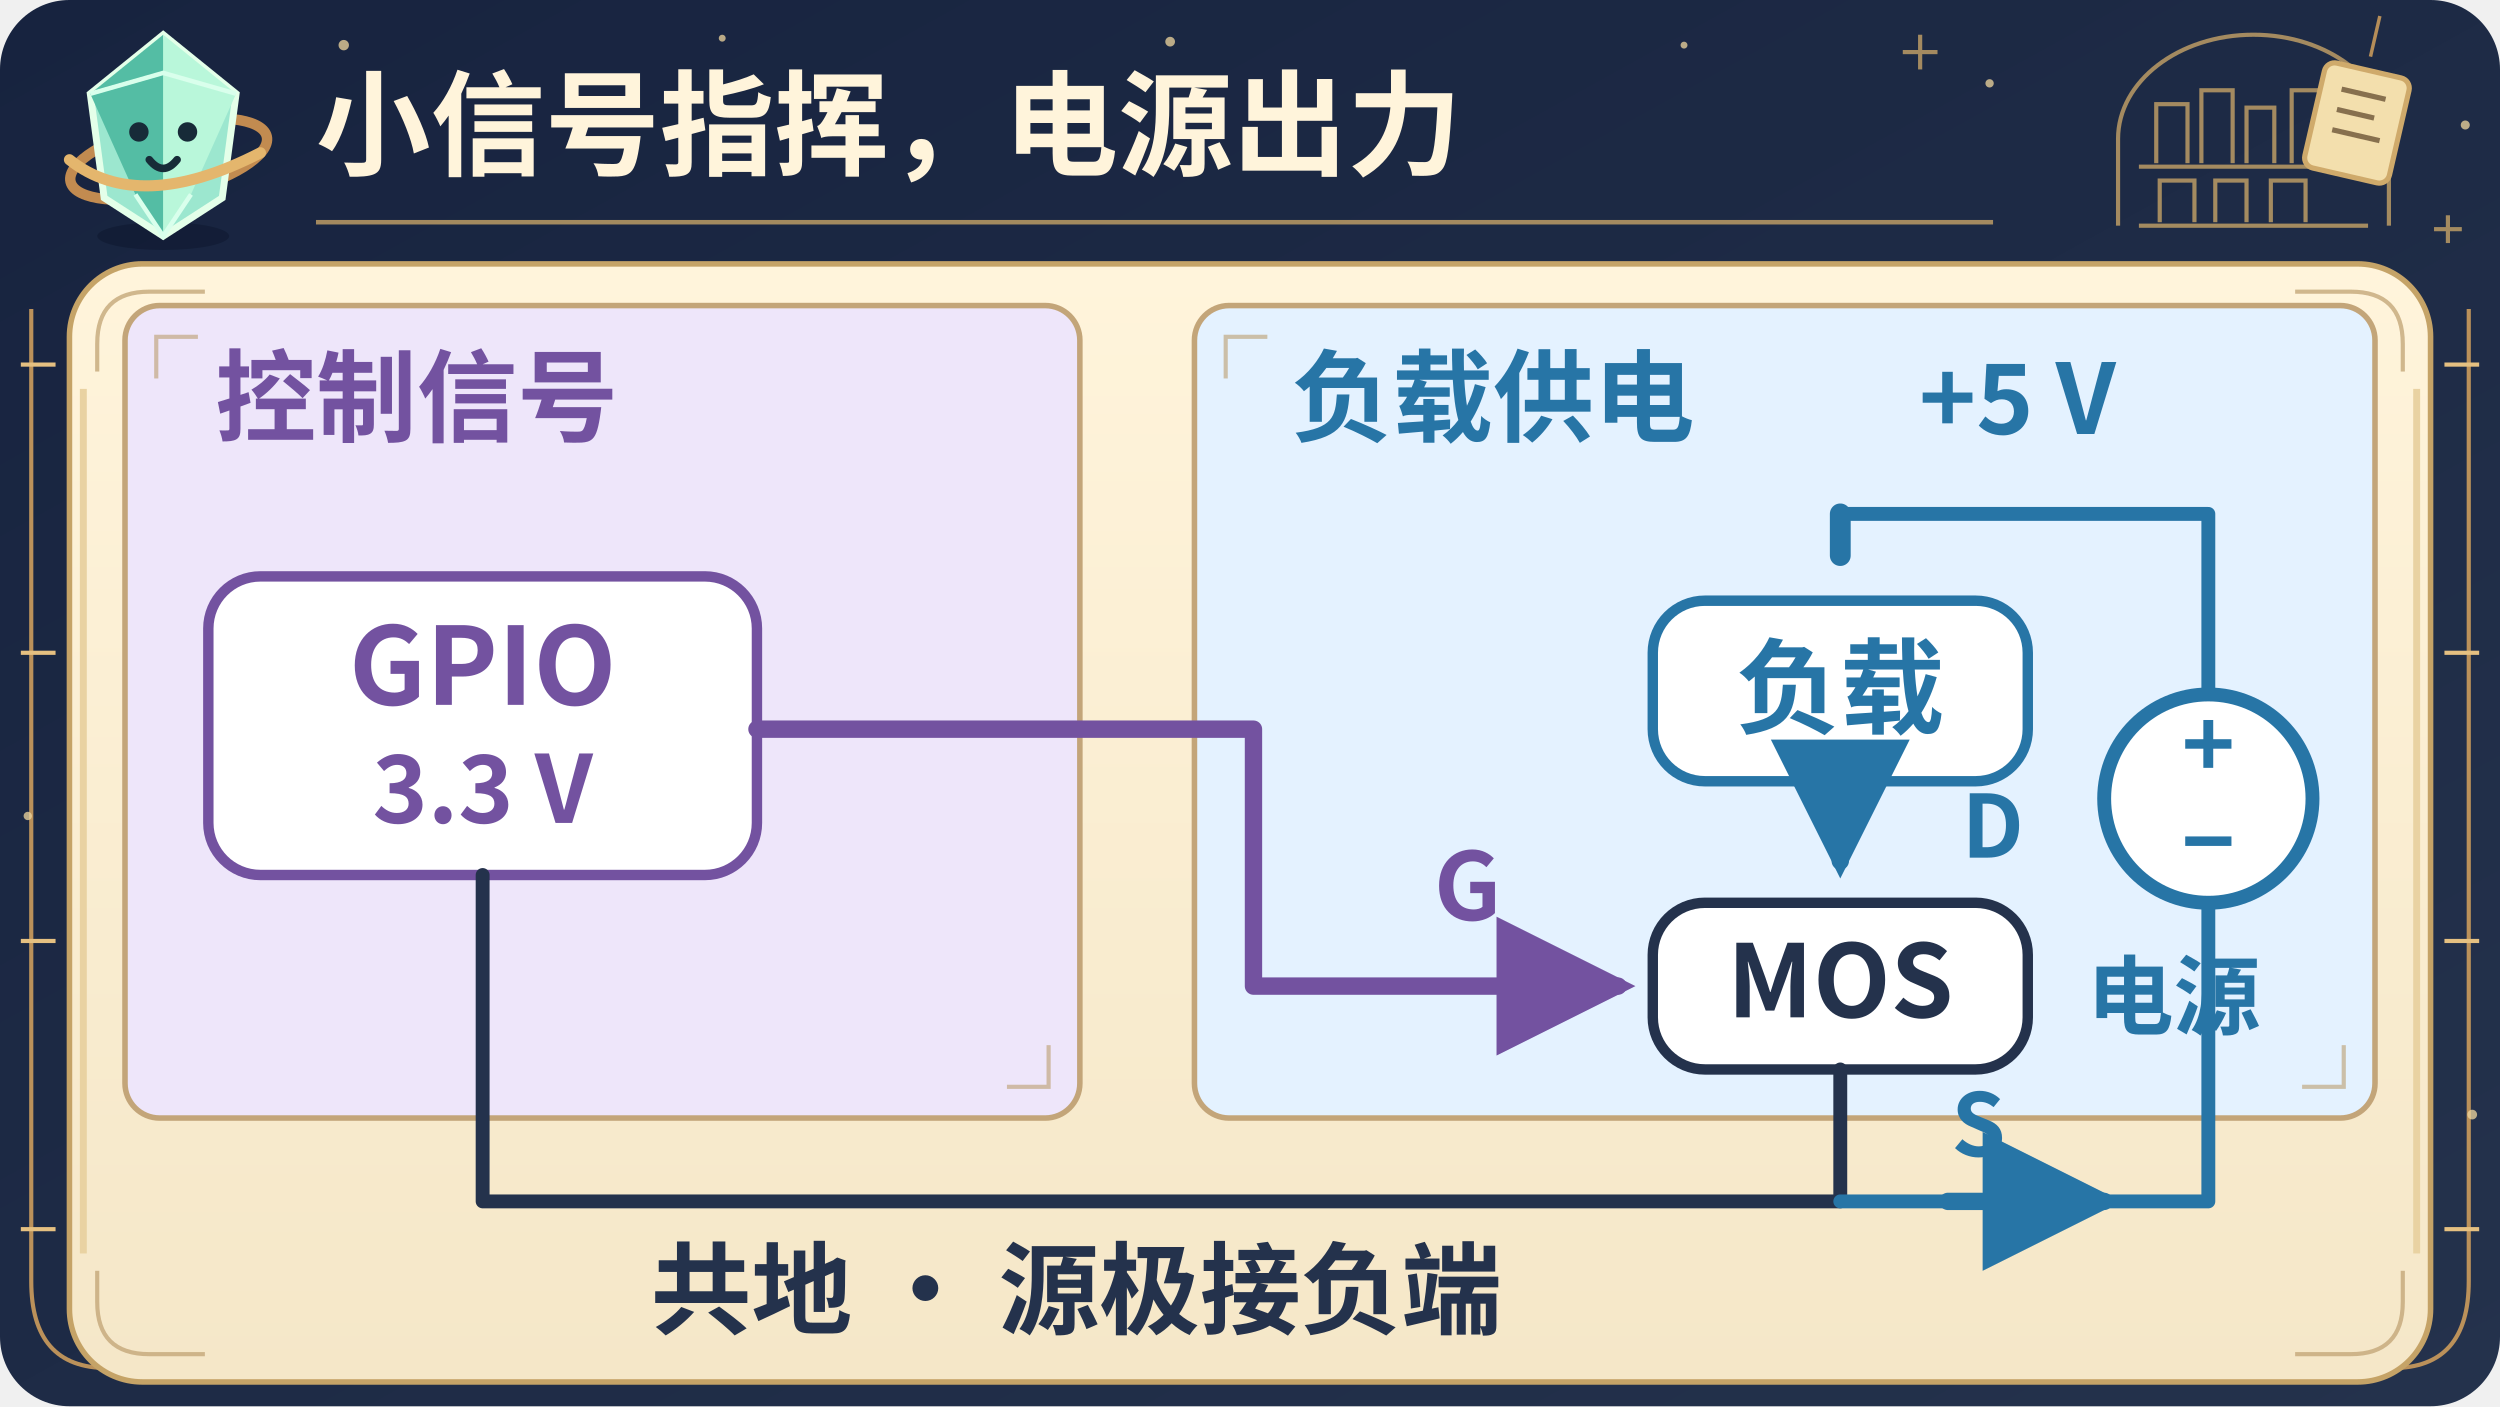
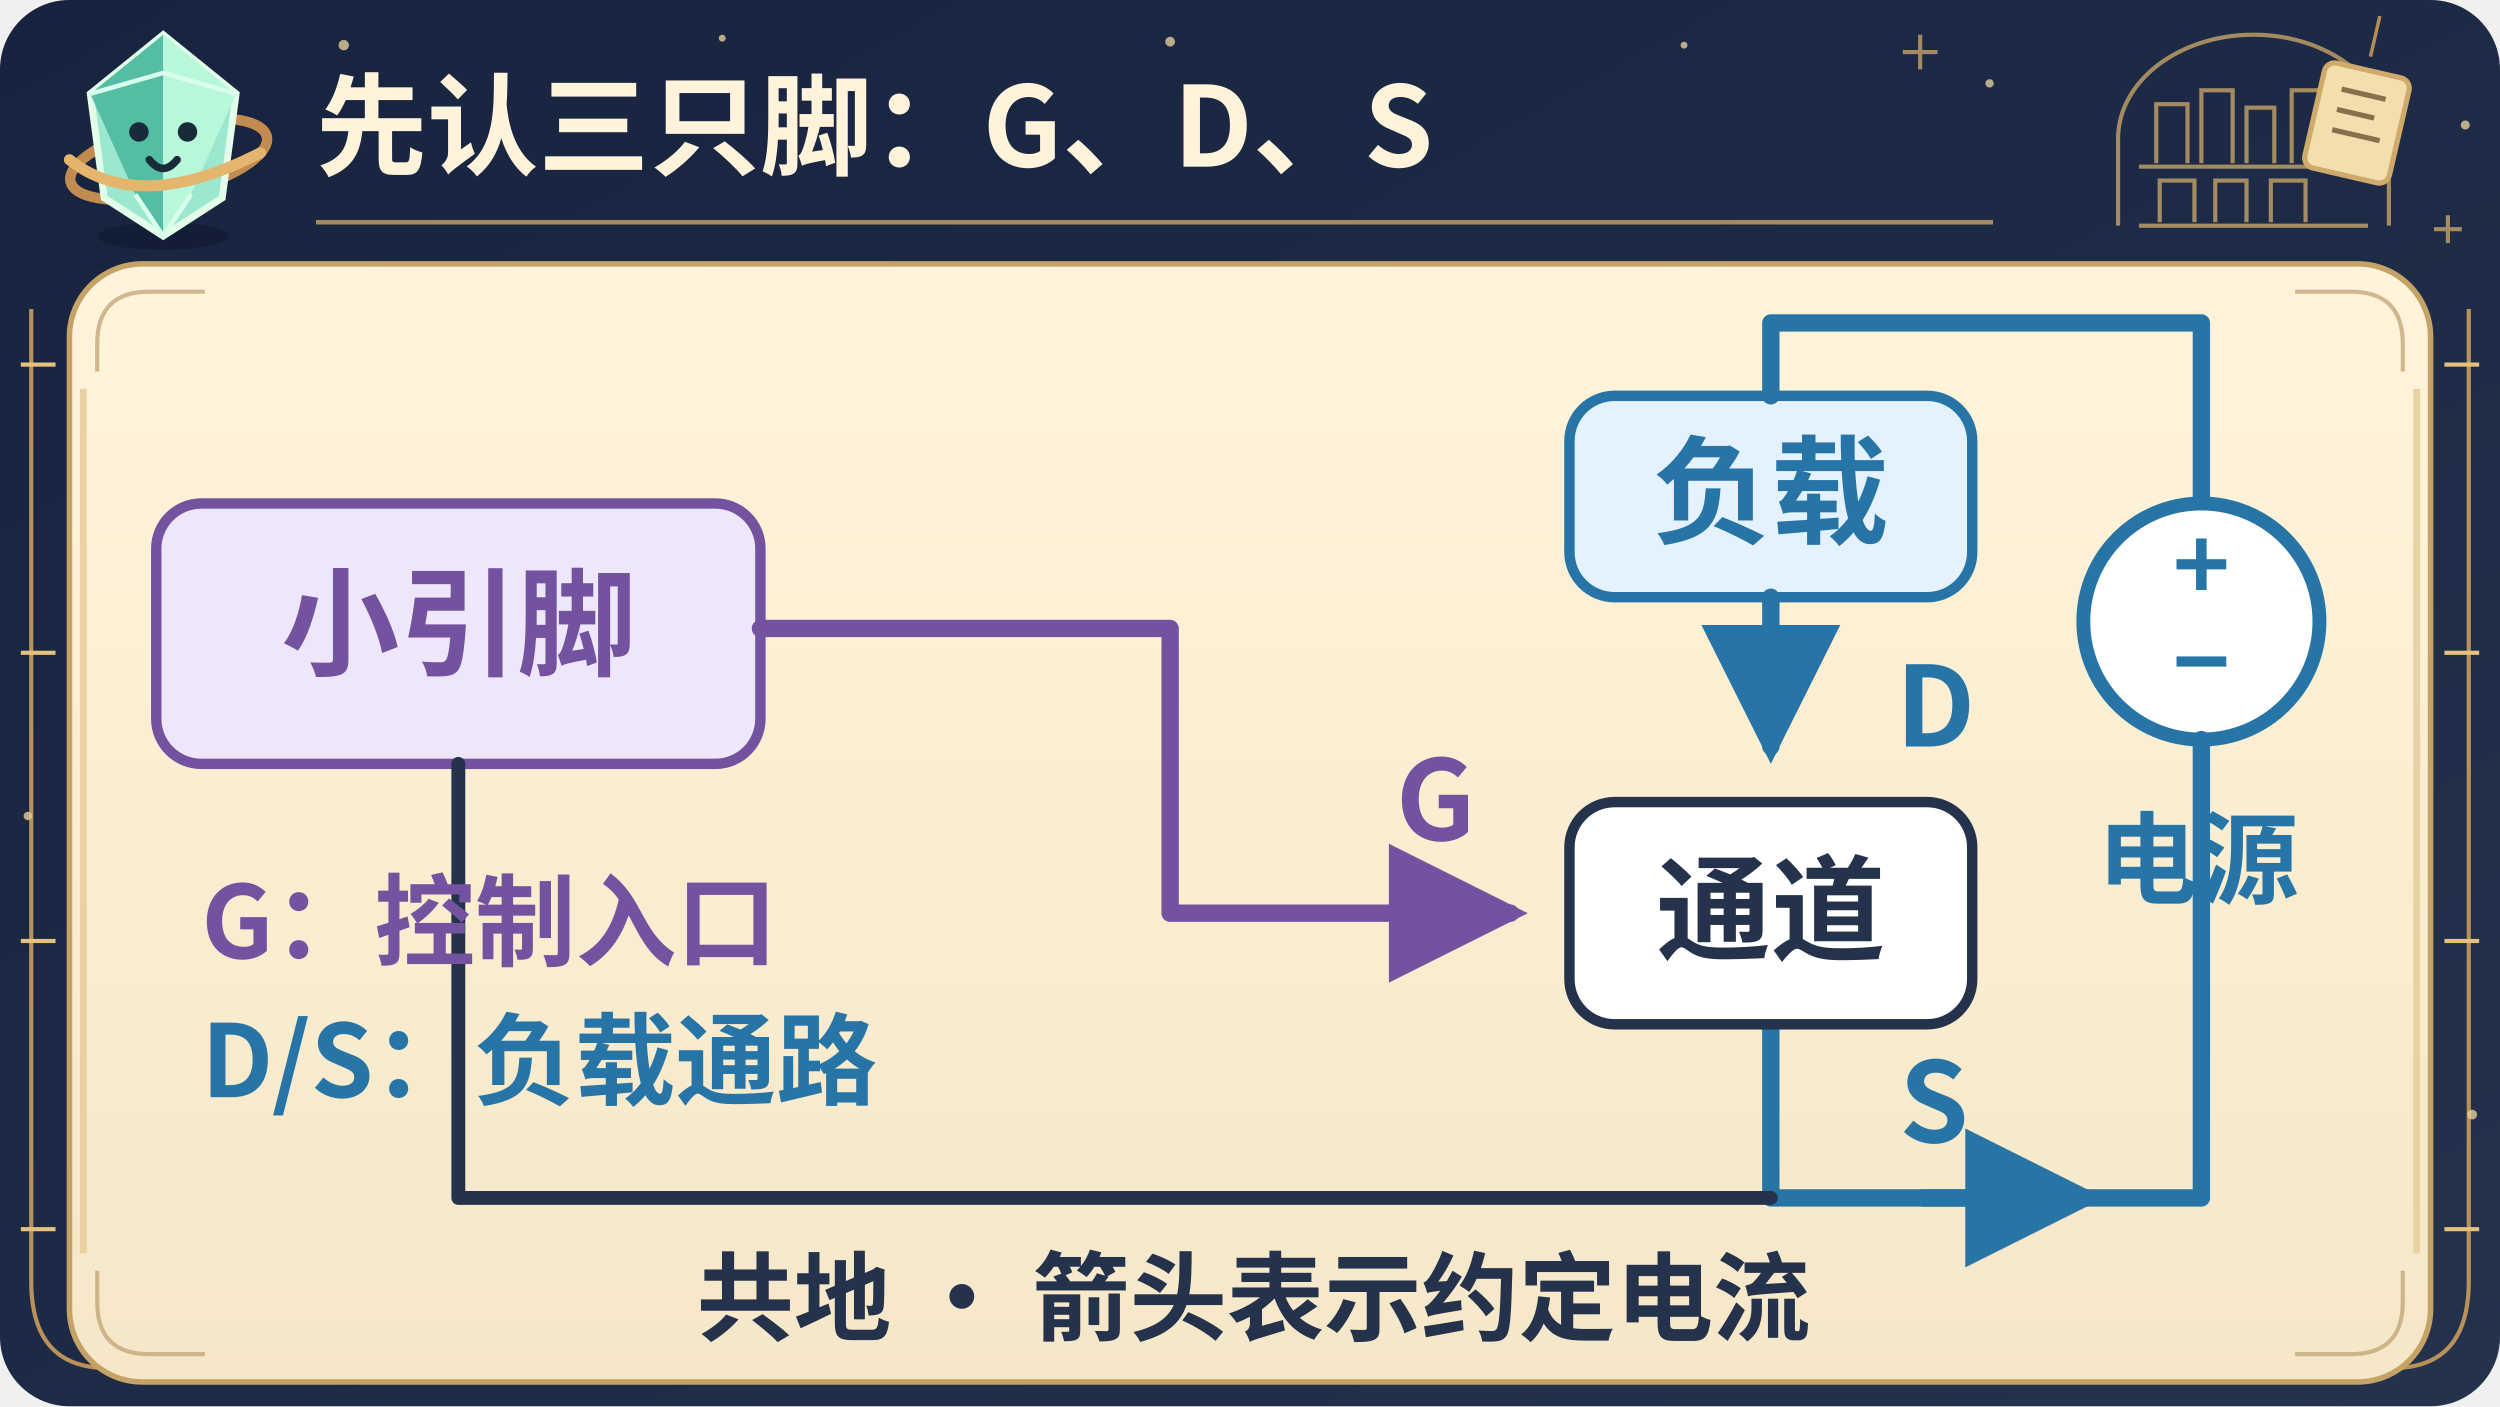
- <svg xmlns="http://www.w3.org/2000/svg" viewBox="0 0 720 405" role="img" aria-label="小信号指挥，电源出力" width="720" height="405" aria-describedby="star-workshop-description">
+ <svg xmlns="http://www.w3.org/2000/svg" viewBox="0 0 720 405" width="720" height="405" role="img" aria-label="先认三只脚：G、D、S" aria-describedby="star-workshop-description">
  <defs>
    <marker id="b" markerWidth="9" markerHeight="9" refX="7" refY="4" orient="auto">
      <path d="M0 0L8 4L0 8Z" fill="#2775A6" />
    </marker>
    <marker id="p" markerWidth="9" markerHeight="9" refX="7" refY="4" orient="auto">
      <path d="M0 0L8 4L0 8Z" fill="#7352A0" />
    </marker>
    <marker id="r" markerWidth="9" markerHeight="9" refX="7" refY="4" orient="auto">
      <path d="M0 0L8 4L0 8Z" fill="#BF514A" />
    </marker>
    <linearGradient id="workshop-night" x1="0" y1="0" x2="1" y2="1">
      <stop stop-color="#17233F" />
      <stop offset="1" stop-color="#24324C" />
    </linearGradient>
    <linearGradient id="workshop-paper" x1="0" y1="0" x2="0" y2="1">
      <stop stop-color="#FFF4DB" />
      <stop offset="1" stop-color="#f5e7c8" />
    </linearGradient>
  </defs>
  <g font-family="PingFang SC,Noto Sans CJK SC,Microsoft YaHei,sans-serif">
    <g id="star-workshop-frame" aria-hidden="true">
      <rect width="720" height="405" rx="20" fill="url(#workshop-night)" />
      <path d="M9 89V369Q9 394 31 394H689Q711 394 711 369V89" fill="none" stroke="#bb915a" stroke-width="1.2" />
      <path d="M6 105H16M6 188H16M6 271H16M6 354H16M704 105H714M704 188H714M704 271H714M704 354H714" stroke="#e5c081" stroke-width="1.2" />
      <g fill="#f0d79e" opacity=".75">
        <circle cx="99" cy="13" r="1.5" />
        <circle cx="208" cy="11" r="1" />
        <circle cx="337" cy="12" r="1.4" />
        <circle cx="485" cy="13" r="1" />
        <circle cx="573" cy="24" r="1.2" />
        <circle cx="710" cy="36" r="1.3" />
        <circle cx="8" cy="235" r="1.2" />
        <circle cx="712" cy="321" r="1.4" />
      </g>
      <g stroke="#C5A367" stroke-width="1.2" fill="none" opacity=".8">
        <path d="M553 10V20M548 15H558M705 62V70M701 66H709" />
        <path d="M610 65V40A39 30 0 0 1 688 40V65M616 48H682M616 65H682" />
        <path d="M621 47V30H630V47M634 47V26H643V47M647 47V31H655V47M660 47V26H669V47M622 64V52H632V64M638 64V52H647V64M654 64V52H664V64" />
      </g>
      <g transform="translate(680 28) rotate(13)">
        <path d="M0 -12V-24" stroke="#b58d58" stroke-width="1" />
        <rect x="-12" y="-8" width="25" height="31" rx="3" fill="#f3dfad" stroke="#cfaa6b" stroke-width="1.5" />
        <path d="M-6 -1H7M-6 5H5M-6 11H8" stroke="#87704e" stroke-width="1.5" />
      </g>
      <path d="M91 64H574" fill="none" stroke="#C5A367" stroke-width="1.3" opacity=".8" />
      <rect x="20" y="76" width="680" height="322" rx="21" fill="url(#workshop-paper)" stroke="#C5A367" stroke-width="1.6" />
      <path d="M28 107V99Q28 84 43 84H59M661 84H677Q692 84 692 99V107M28 366V375Q28 390 43 390H59M661 390H677Q692 390 692 375V366" fill="none" stroke="#c4a779" stroke-width="1.2" opacity=".8" />
      <path d="M24 112V361M696 112V361" stroke="#e9d2a2" stroke-width="2" />
    </g>
-     <text x="91" y="48" font-size="33" fill="#FFF4DB" text-anchor="start" font-weight="650">小信号指挥，电源出力</text>
-     <rect x="36" y="88" width="275" height="234" rx="10" fill="#eee6fa" stroke="#c3a579" stroke-width="1.6" />
-     <path d="M45 109V97H57 M290 313H302V301" stroke="#b79661" stroke-width="1.2" fill="none" opacity=".55" aria-hidden="true" />
-     <rect x="344" y="88" width="340" height="234" rx="10" fill="#e4f2ff" stroke="#c3a579" stroke-width="1.6" />
-     <path d="M353 109V97H365 M663 313H675V301" stroke="#b79661" stroke-width="1.2" fill="none" opacity=".55" aria-hidden="true" />
-     <text x="62" y="125" font-size="29" fill="#7352A0" text-anchor="start" font-weight="600">控制信号</text>
-     <text x="372" y="125" font-size="29" fill="#2775A6" text-anchor="start" font-weight="600">负载供电</text>
-     <rect x="60" y="166" width="158" height="86" rx="15" fill="#fff" stroke="#7352A0" stroke-width="3" />
-     <text x="139" y="203" font-size="31" fill="#7352A0" text-anchor="middle" font-weight="600">GPIO</text>
-     <text x="139" y="237" font-size="27" fill="#7352A0" text-anchor="middle" font-weight="600">3.3 V</text>
-     <path d="M530 148 L530 160" fill="none" stroke="#2775A6" stroke-width="6" stroke-linecap="round" stroke-linejoin="round" />
-     <text x="581" y="125" font-size="28" fill="#2775A6" text-anchor="middle" font-weight="600">+5 V</text>
-     <rect x="476" y="173" width="108" height="52" rx="15" fill="#fff" stroke="#2775A6" stroke-width="3" />
-     <text x="530" y="209" font-size="30" fill="#2775A6" text-anchor="middle" font-weight="600">负载</text>
-     <path d="M530 225 L530 248" fill="none" stroke="#2775A6" stroke-width="5" stroke-linecap="round" stroke-linejoin="round" marker-end="url(#b)" />
-     <text x="565" y="247" font-size="25" fill="#2775A6" text-anchor="start" font-weight="600">D</text>
-     <rect x="476" y="260" width="108" height="48" rx="15" fill="#fff" stroke="#24324C" stroke-width="3" />
-     <text x="530" y="293" font-size="29" fill="#24324C" text-anchor="middle" font-weight="600">MOS</text>
-     <path d="M218 210 L361 210 L361 284 L466 284" fill="none" stroke="#7352A0" stroke-width="5" stroke-linecap="round" stroke-linejoin="round" marker-end="url(#p)" />
-     <text x="413" y="265" font-size="27" fill="#7352A0" text-anchor="start" font-weight="600">G</text>
-     <path d="M530 308 L530 346 L139 346 L139 252" fill="none" stroke="#24324C" stroke-width="4" stroke-linecap="round" stroke-linejoin="round" />
-     <text x="562" y="333" font-size="25" fill="#2775A6" text-anchor="start" font-weight="600">S</text>
-     <text x="310" y="382" font-size="29" fill="#24324C" text-anchor="middle" font-weight="600">共地 · 源极接负端</text>
-     <path d="M530 346 L636 346 L636 260 M636 200 L636 148 L530 148" fill="none" stroke="#2775A6" stroke-width="4" stroke-linecap="round" stroke-linejoin="round" />
-     <circle cx="636" cy="230" r="30" fill="#fff" stroke="#2775A6" stroke-width="4" />
-     <text x="636" y="224" font-size="26" fill="#2775A6" text-anchor="middle" font-weight="600">+</text>
-     <text x="636" y="252" font-size="26" fill="#2775A6" text-anchor="middle" font-weight="600">−</text>
-     <text x="626" y="296" font-size="25" fill="#2775A6" text-anchor="middle" font-weight="600">电源</text>
-     <path d="M561 346 L606 346" fill="none" stroke="#2775A6" stroke-width="5" stroke-linecap="round" stroke-linejoin="round" marker-end="url(#b)" />
+     <text x="91" y="48" font-size="32" fill="#FFF4DB" text-anchor="start" font-weight="650">先认三只脚：G、D、S</text>
+     <rect x="45" y="145" width="174" height="75" rx="13" fill="#eee6fa" stroke="#7352A0" stroke-width="3" />
+     <text x="132" y="192" font-size="34" fill="#7352A0" text-anchor="middle" font-weight="650">小引脚</text>
+     <rect x="452" y="114" width="116" height="58" rx="13" fill="#e4f2ff" stroke="#2775A6" stroke-width="3" />
+     <text x="510" y="154" font-size="34" fill="#2775A6" text-anchor="middle" font-weight="650">负载</text>
+     <path d="M510 114 L510 93 L634 93 L634 145" fill="none" stroke="#2775A6" stroke-width="5" stroke-linecap="round" stroke-linejoin="round" />
+     <circle cx="634" cy="179" r="34" fill="#fff" stroke="#2775A6" stroke-width="4" />
+     <text x="634" y="173" font-size="28" fill="#2775A6" text-anchor="middle" font-weight="650">+</text>
+     <text x="634" y="201" font-size="28" fill="#2775A6" text-anchor="middle" font-weight="650">−</text>
+     <path d="M634 213 L634 345 L510 345 L510 295" fill="none" stroke="#2775A6" stroke-width="5" stroke-linecap="round" stroke-linejoin="round" />
+     <path d="M510 172 L510 215" fill="none" stroke="#2775A6" stroke-width="5" stroke-linecap="round" stroke-linejoin="round" marker-end="url(#b)" />
+     <rect x="452" y="231" width="116" height="64" rx="13" fill="#fff" stroke="#24324C" stroke-width="3" />
+     <text x="510" y="274" font-size="33" fill="#24324C" text-anchor="middle" font-weight="650">通道</text>
+     <text x="546" y="215" font-size="32" fill="#2775A6" text-anchor="start" font-weight="650">D</text>
+     <text x="547" y="329" font-size="32" fill="#2775A6" text-anchor="start" font-weight="650">S</text>
+     <path d="M219 181 L337 181 L337 263 L435 263" fill="none" stroke="#7352A0" stroke-width="5" stroke-linecap="round" stroke-linejoin="round" marker-end="url(#p)" />
+     <text x="402" y="242" font-size="32" fill="#7352A0" text-anchor="start" font-weight="650">G</text>
+     <path d="M132 220 L132 345 L510 345" fill="none" stroke="#24324C" stroke-width="4" stroke-linecap="round" stroke-linejoin="round" />
+     <path d="M554 345 L601 345" fill="none" stroke="#2775A6" stroke-width="5" stroke-linecap="round" stroke-linejoin="round" marker-end="url(#b)" />
+     <text x="58" y="276" font-size="29" fill="#7352A0" text-anchor="start" font-weight="650">G：控制入口</text>
+     <text x="58" y="316" font-size="29" fill="#2775A6" text-anchor="start" font-weight="650">D/S：负载通路</text>
+     <text x="633" y="258" font-size="29" fill="#2775A6" text-anchor="middle" font-weight="650">电源</text>
+     <text x="361" y="384" font-size="28" fill="#24324C" text-anchor="middle" font-weight="650">共地 · 箭头表示约定电流</text>
    <g id="star-workshop-lantern" transform="translate(47 39)">
      <ellipse cx="0" cy="29" rx="19" ry="4" fill="#091329" opacity=".42" />
      <ellipse cx="0" cy="7" rx="29" ry="10" transform="rotate(-13)" fill="none" stroke="#c28b50" stroke-width="3" />
      <path d="M0 -29L21 -12L17 18L0 29L-17 18L-21 -12Z" fill="#9ce7cf" stroke="#e4ffe9" stroke-width="2" />
      <path d="M0 -29L-21 -12L-8 17L0 29Z" fill="#54bda4" />
      <path d="M0 -29L21 -12L8 17L0 29Z" fill="#b9f7da" />
      <path d="M-21 -12L0 -18L21 -12M-8 17L0 29L8 17" fill="none" stroke="#d9ffec" stroke-width="1.3" />
      <circle cx="-7" cy="-1" r="2.8" fill="#172b38" />
      <circle cx="7" cy="-1" r="2.8" fill="#172b38" />
      <path d="M-4 7Q0 12 4 7" fill="none" stroke="#172b38" stroke-width="2.2" stroke-linecap="round" />
      <path d="M-27 7Q-7 23 28 5" fill="none" stroke="#e4b66d" stroke-width="3.2" stroke-linecap="round" />
    </g>
  </g>
</svg>
